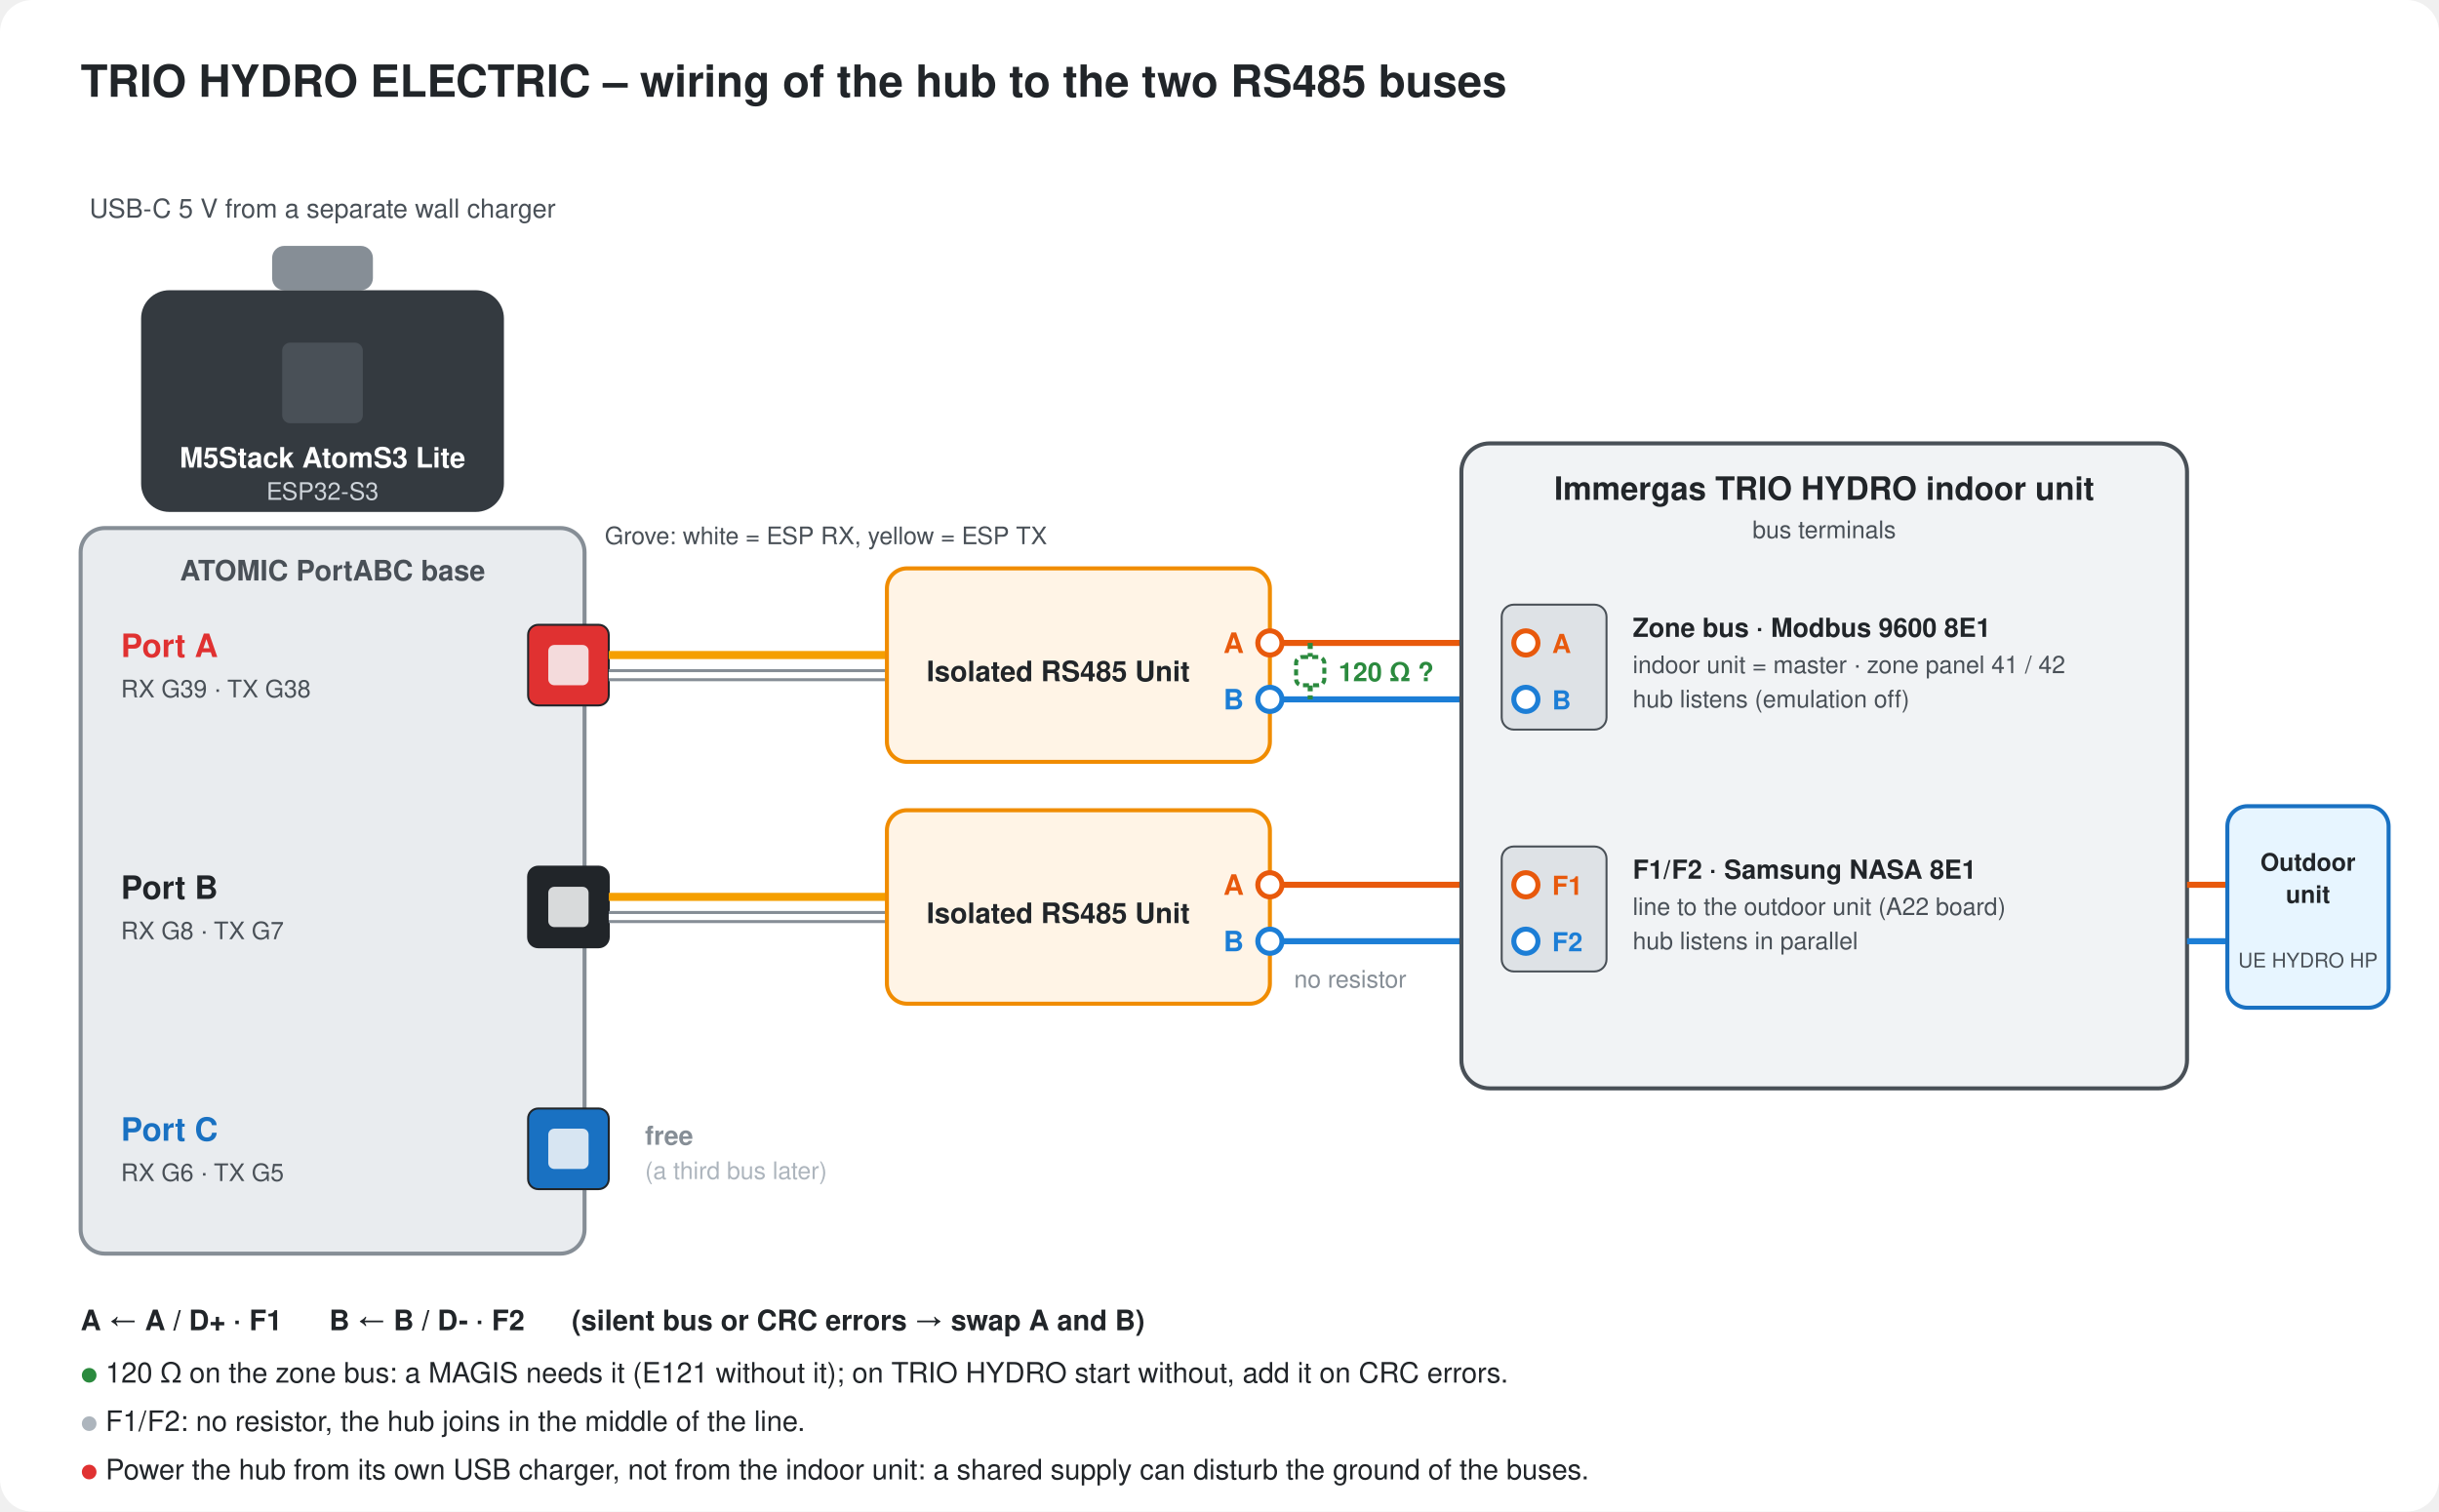
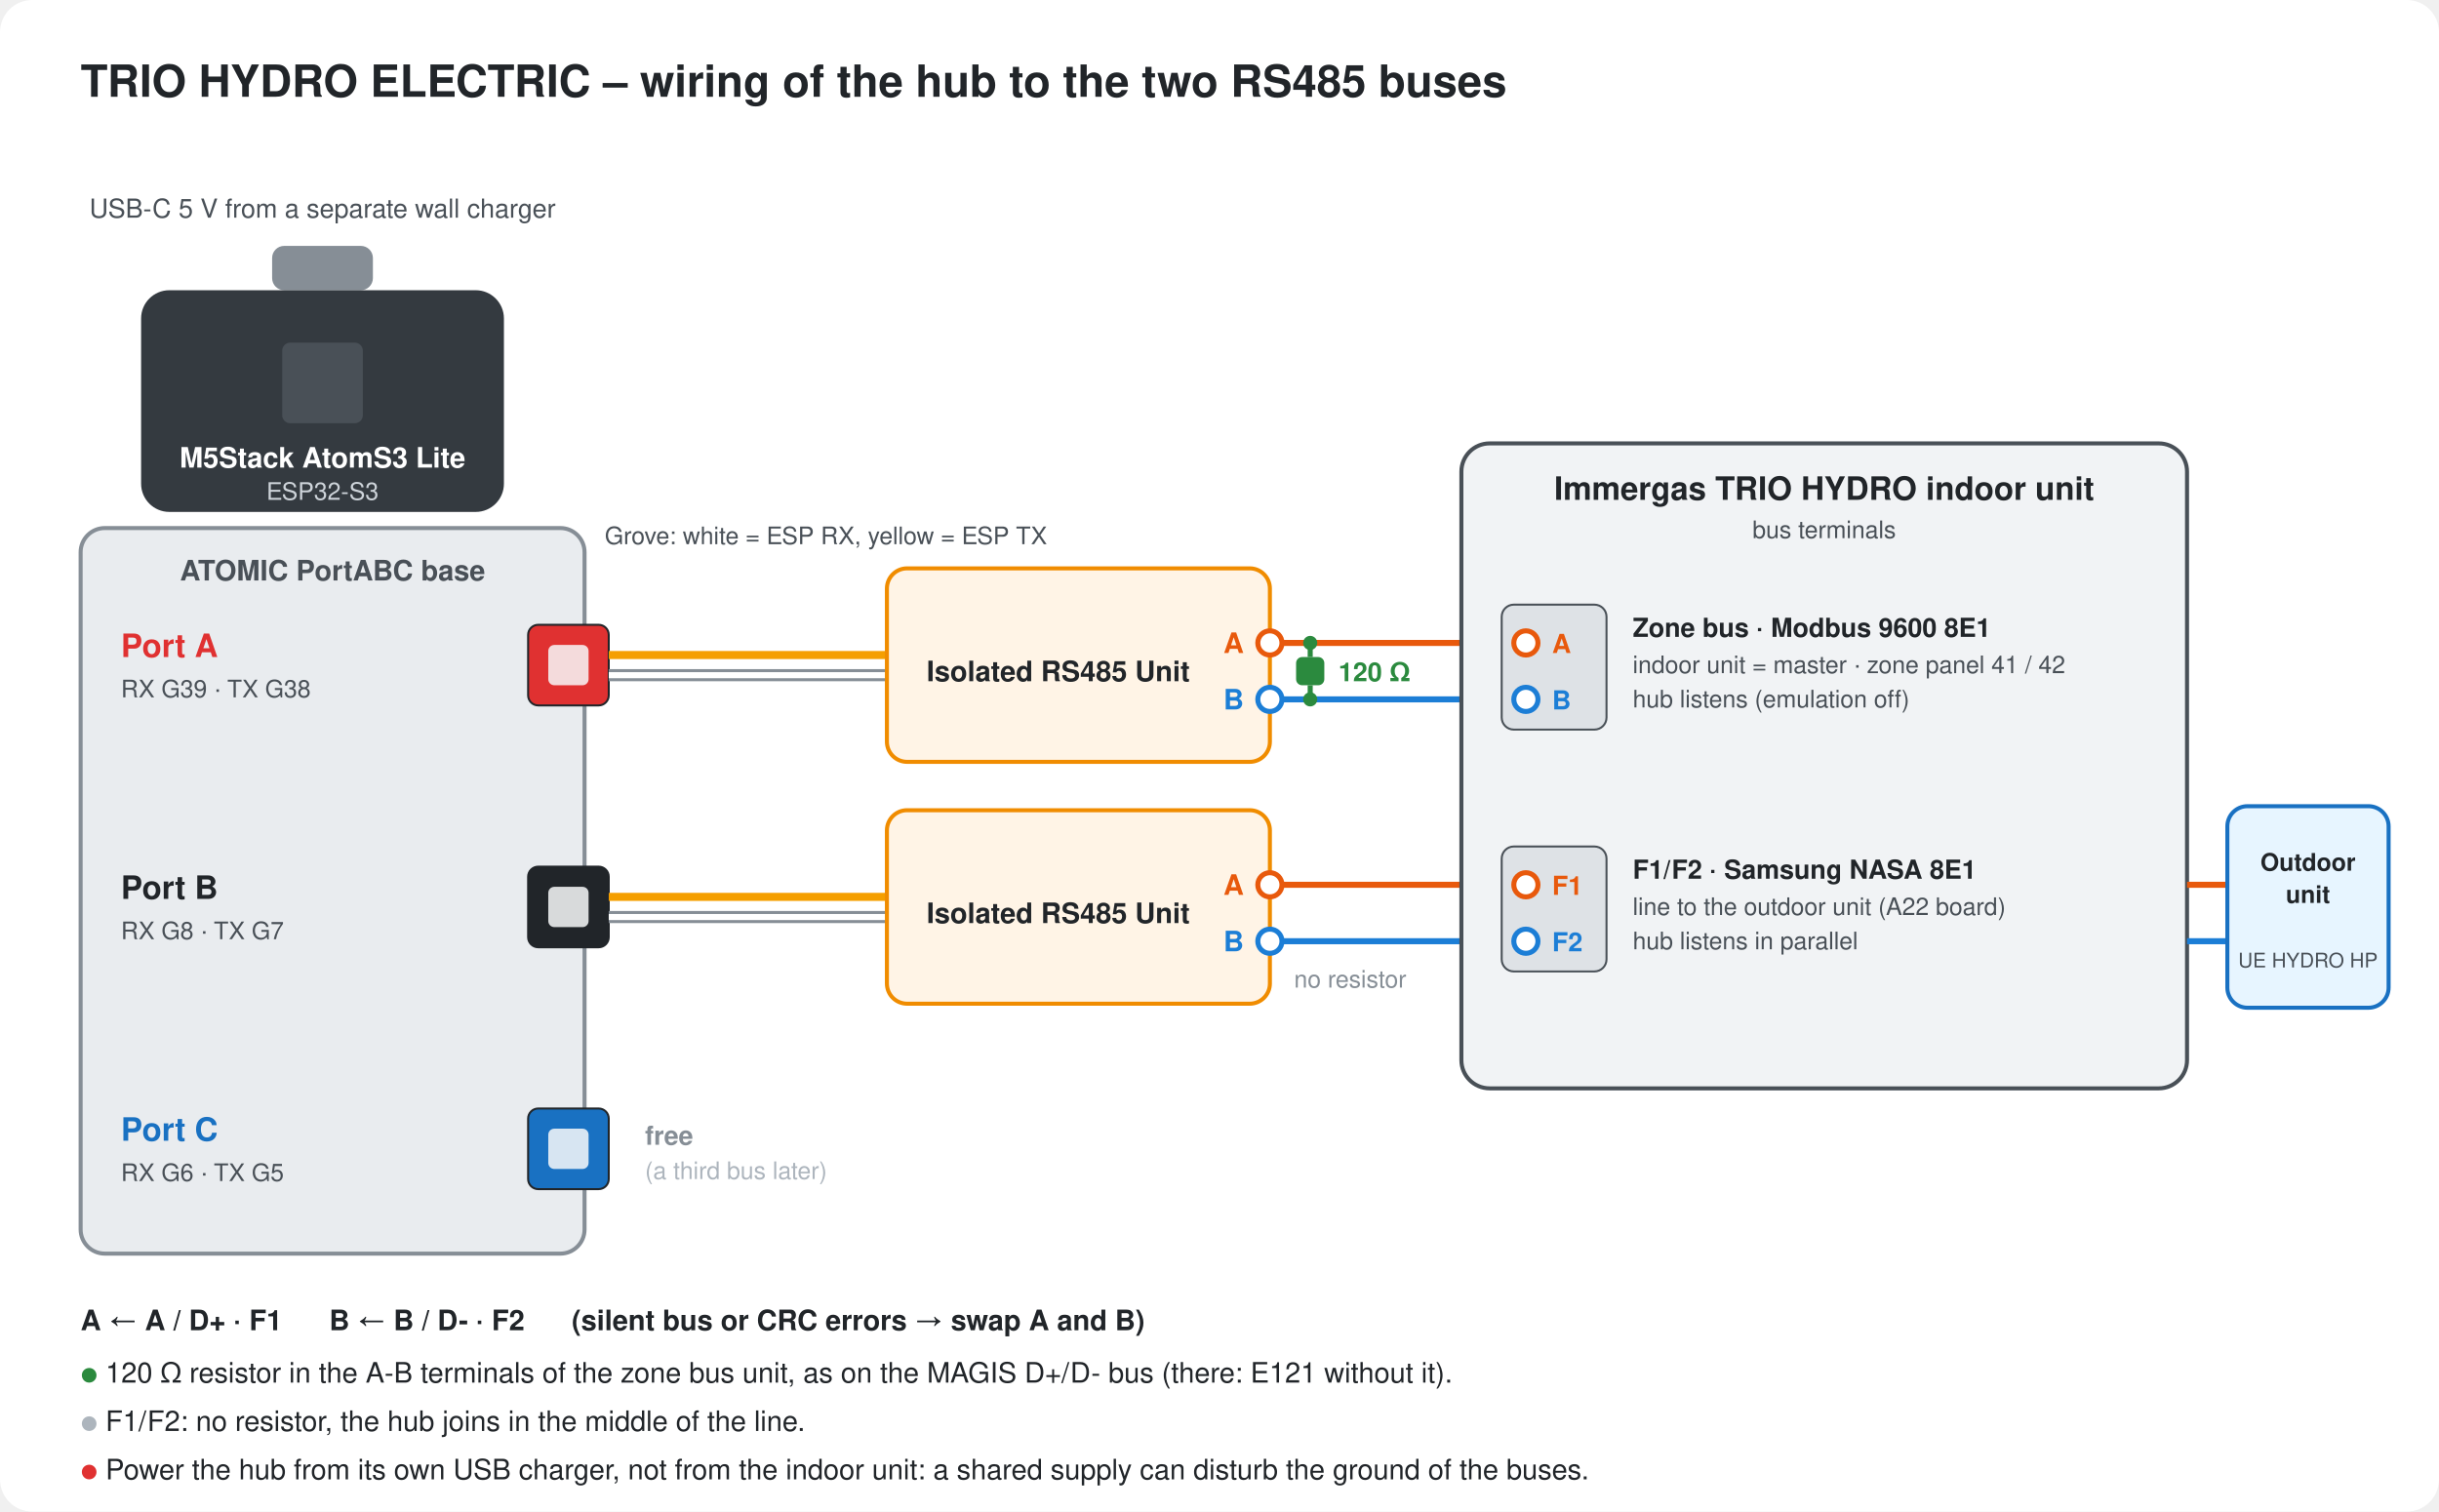
<svg xmlns="http://www.w3.org/2000/svg" viewBox="0 0 1210 750" width="1210" height="750" font-family="Segoe UI, Helvetica, Arial, sans-serif" font-size="14" fill="#212529">
  <rect width="1210" height="750" rx="16" fill="#ffffff" />
  <text x="40" y="48" font-size="22" font-weight="700">TRIO HYDRO ELECTRIC – wiring of the hub to the two RS485 buses</text>
  <rect x="135" y="122" width="50" height="22" rx="6" fill="#868e96" />
  <text x="160" y="108" text-anchor="middle" font-size="13" fill="#495057">USB-C 5 V from a separate wall charger</text>
  <rect x="70" y="144" width="180" height="110" rx="14" fill="#343a40" />
  <rect x="140" y="170" width="40" height="40" rx="4" fill="#495057" />
  <text x="160" y="232" text-anchor="middle" fill="#fff" font-weight="600">M5Stack AtomS3 Lite</text>
  <text x="160" y="248" text-anchor="middle" fill="#ced4da" font-size="12">ESP32-S3</text>
  <rect x="40" y="262" width="250" height="360" rx="12" fill="#e9ecef" stroke="#868e96" stroke-width="2" />
  <text x="165" y="288" text-anchor="middle" font-weight="600" fill="#495057">ATOMIC PortABC base</text>
  <text x="300" y="270" font-size="12" fill="#495057">Grove: white = ESP RX, yellow = ESP TX</text>
  <text x="60" y="326" font-weight="700" font-size="16" fill="#e03131">Port A</text>
  <text x="60" y="346" font-size="12" fill="#495057">RX G39 · TX G38</text>
  <rect x="262" y="310" width="40" height="40" rx="5" fill="#e03131" stroke="#212529" />
  <rect x="272" y="320" width="20" height="20" rx="3" fill="#f8f9fa" opacity="0.85" />
  <line x1="302" y1="325" x2="440" y2="325" stroke="#f59f00" stroke-width="4" />
  <line x1="302" y1="335" x2="440" y2="335" stroke="#868e96" stroke-width="6" />
  <line x1="302" y1="335" x2="440" y2="335" stroke="#ffffff" stroke-width="3" />
  <rect x="440" y="282" width="190" height="96" rx="10" fill="#fff4e6" stroke="#f08c00" stroke-width="2" />
  <text x="525" y="338" text-anchor="middle" font-weight="600">Isolated RS485 Unit</text>
  <text x="612" y="324" text-anchor="middle" font-weight="700" fill="#e8590c">A</text>
  <text x="612" y="352" text-anchor="middle" font-weight="700" fill="#1c7ed6">B</text>
  <line x1="630" y1="319" x2="745" y2="319" stroke="#e8590c" stroke-width="3" />
  <line x1="630" y1="347" x2="745" y2="347" stroke="#1c7ed6" stroke-width="3" />
  <circle cx="630" cy="319" r="6" fill="#fff" stroke="#e8590c" stroke-width="2.5" />
  <circle cx="630" cy="347" r="6" fill="#fff" stroke="#1c7ed6" stroke-width="2.5" />
-   <line x1="650" y1="319" x2="650" y2="326" stroke="#2b8a3e" stroke-width="2.5" stroke-dasharray="3 2" />
-   <line x1="650" y1="340" x2="650" y2="347" stroke="#2b8a3e" stroke-width="2.5" stroke-dasharray="3 2" />
-   <rect x="643" y="326" width="14" height="14" rx="3" fill="#fff" stroke="#2b8a3e" stroke-width="2" stroke-dasharray="3 2" />
-   <text x="664" y="338" font-weight="700" font-size="13" fill="#2b8a3e">120 Ω ?</text>
+   <line x1="650" y1="319" x2="650" y2="326" stroke="#2b8a3e" stroke-width="2.5" />
+   <line x1="650" y1="340" x2="650" y2="347" stroke="#2b8a3e" stroke-width="2.5" />
+   <rect x="643" y="326" width="14" height="14" rx="3" fill="#2b8a3e" />
+   <circle cx="650" cy="319" r="3.5" fill="#2b8a3e" />
+   <circle cx="650" cy="347" r="3.5" fill="#2b8a3e" />
+   <text x="664" y="338" font-weight="700" font-size="13" fill="#2b8a3e">120 Ω</text>
  <text x="60" y="446" font-weight="700" font-size="16" fill="#212529">Port B</text>
  <text x="60" y="466" font-size="12" fill="#495057">RX G8 · TX G7</text>
  <rect x="262" y="430" width="40" height="40" rx="5" fill="#212529" stroke="#212529" />
  <rect x="272" y="440" width="20" height="20" rx="3" fill="#f8f9fa" opacity="0.85" />
  <line x1="302" y1="445" x2="440" y2="445" stroke="#f59f00" stroke-width="4" />
  <line x1="302" y1="455" x2="440" y2="455" stroke="#868e96" stroke-width="6" />
  <line x1="302" y1="455" x2="440" y2="455" stroke="#ffffff" stroke-width="3" />
  <rect x="440" y="402" width="190" height="96" rx="10" fill="#fff4e6" stroke="#f08c00" stroke-width="2" />
  <text x="525" y="458" text-anchor="middle" font-weight="600">Isolated RS485 Unit</text>
  <text x="612" y="444" text-anchor="middle" font-weight="700" fill="#e8590c">A</text>
  <text x="612" y="472" text-anchor="middle" font-weight="700" fill="#1c7ed6">B</text>
  <line x1="630" y1="439" x2="745" y2="439" stroke="#e8590c" stroke-width="3" />
  <line x1="630" y1="467" x2="745" y2="467" stroke="#1c7ed6" stroke-width="3" />
  <circle cx="630" cy="439" r="6" fill="#fff" stroke="#e8590c" stroke-width="2.5" />
  <circle cx="630" cy="467" r="6" fill="#fff" stroke="#1c7ed6" stroke-width="2.5" />
  <text x="642" y="490" font-size="12" fill="#868e96">no resistor</text>
  <text x="60" y="566" font-weight="700" font-size="16" fill="#1971c2">Port C</text>
  <text x="60" y="586" font-size="12" fill="#495057">RX G6 · TX G5</text>
  <rect x="262" y="550" width="40" height="40" rx="5" fill="#1971c2" stroke="#212529" />
  <rect x="272" y="560" width="20" height="20" rx="3" fill="#f8f9fa" opacity="0.85" />
  <text x="320" y="568" font-size="13" font-weight="600" fill="#868e96">free</text>
  <text x="320" y="585" font-size="12" fill="#adb5bd">(a third bus later)</text>
  <rect x="725" y="220" width="360" height="320" rx="14" fill="#f1f3f5" stroke="#495057" stroke-width="2" />
  <text x="905" y="248" text-anchor="middle" font-weight="700" font-size="16">Immergas TRIO HYDRO indoor unit</text>
  <text x="905" y="267" text-anchor="middle" font-size="12" fill="#495057">bus terminals</text>
  <rect x="745" y="300" width="52" height="62" rx="6" fill="#dee2e6" stroke="#495057" />
  <circle cx="757" cy="319" r="6" fill="#fff" stroke="#e8590c" stroke-width="2.5" />
  <text x="770" y="324" font-weight="700" font-size="13" fill="#e8590c">A</text>
  <circle cx="757" cy="347" r="6" fill="#fff" stroke="#1c7ed6" stroke-width="2.5" />
  <text x="770" y="352" font-weight="700" font-size="13" fill="#1c7ed6">B</text>
  <text x="810" y="316" font-weight="700" font-size="13">Zone bus · Modbus 9600 8E1</text>
  <text x="810" y="334" font-size="12" fill="#495057">indoor unit = master · zone panel 41 / 42</text>
  <text x="810" y="351" font-size="12" fill="#495057">hub listens (emulation off)</text>
  <rect x="745" y="420" width="52" height="62" rx="6" fill="#dee2e6" stroke="#495057" />
  <circle cx="757" cy="439" r="6" fill="#fff" stroke="#e8590c" stroke-width="2.5" />
  <text x="770" y="444" font-weight="700" font-size="13" fill="#e8590c">F1</text>
  <circle cx="757" cy="467" r="6" fill="#fff" stroke="#1c7ed6" stroke-width="2.5" />
  <text x="770" y="472" font-weight="700" font-size="13" fill="#1c7ed6">F2</text>
  <text x="810" y="436" font-weight="700" font-size="13">F1/F2 · Samsung NASA 8E1</text>
  <text x="810" y="454" font-size="12" fill="#495057">line to the outdoor unit (A22 board)</text>
  <text x="810" y="471" font-size="12" fill="#495057">hub listens in parallel</text>
  <line x1="1085" y1="439" x2="1105" y2="439" stroke="#e8590c" stroke-width="3" />
  <line x1="1085" y1="467" x2="1105" y2="467" stroke="#1c7ed6" stroke-width="3" />
  <rect x="1105" y="400" width="80" height="100" rx="10" fill="#e7f5ff" stroke="#1971c2" stroke-width="2" />
  <text x="1145" y="432" text-anchor="middle" font-size="12" font-weight="600">Outdoor</text>
  <text x="1145" y="448" text-anchor="middle" font-size="12" font-weight="600">unit</text>
  <text x="1145" y="480" text-anchor="middle" font-size="10" fill="#495057">UE HYDRO HP</text>
  <text x="40" y="660" font-size="14" font-weight="600" xml:space="preserve">A ← A / D+ · F1      B ← B / D- · F2      (silent bus or CRC errors → swap A and B)</text>
  <text x="40" y="686" font-size="14">
-     <tspan fill="#2b8a3e" font-weight="700">●</tspan> 120 Ω on the zone bus: a MAGIS needs it (E121 without it); on TRIO HYDRO start without, add it on CRC errors.</text>
+     <tspan fill="#2b8a3e" font-weight="700">●</tspan> 120 Ω resistor in the A-B terminals of the zone bus unit, as on the MAGIS D+/D- bus (there: E121 without it).</text>
  <text x="40" y="710" font-size="14">
    <tspan fill="#adb5bd" font-weight="700">●</tspan> F1/F2: no resistor, the hub joins in the middle of the line.</text>
  <text x="40" y="734" font-size="14">
    <tspan fill="#e03131" font-weight="700">●</tspan> Power the hub from its own USB charger, not from the indoor unit: a shared supply can disturb the ground of the buses.</text>
</svg>
